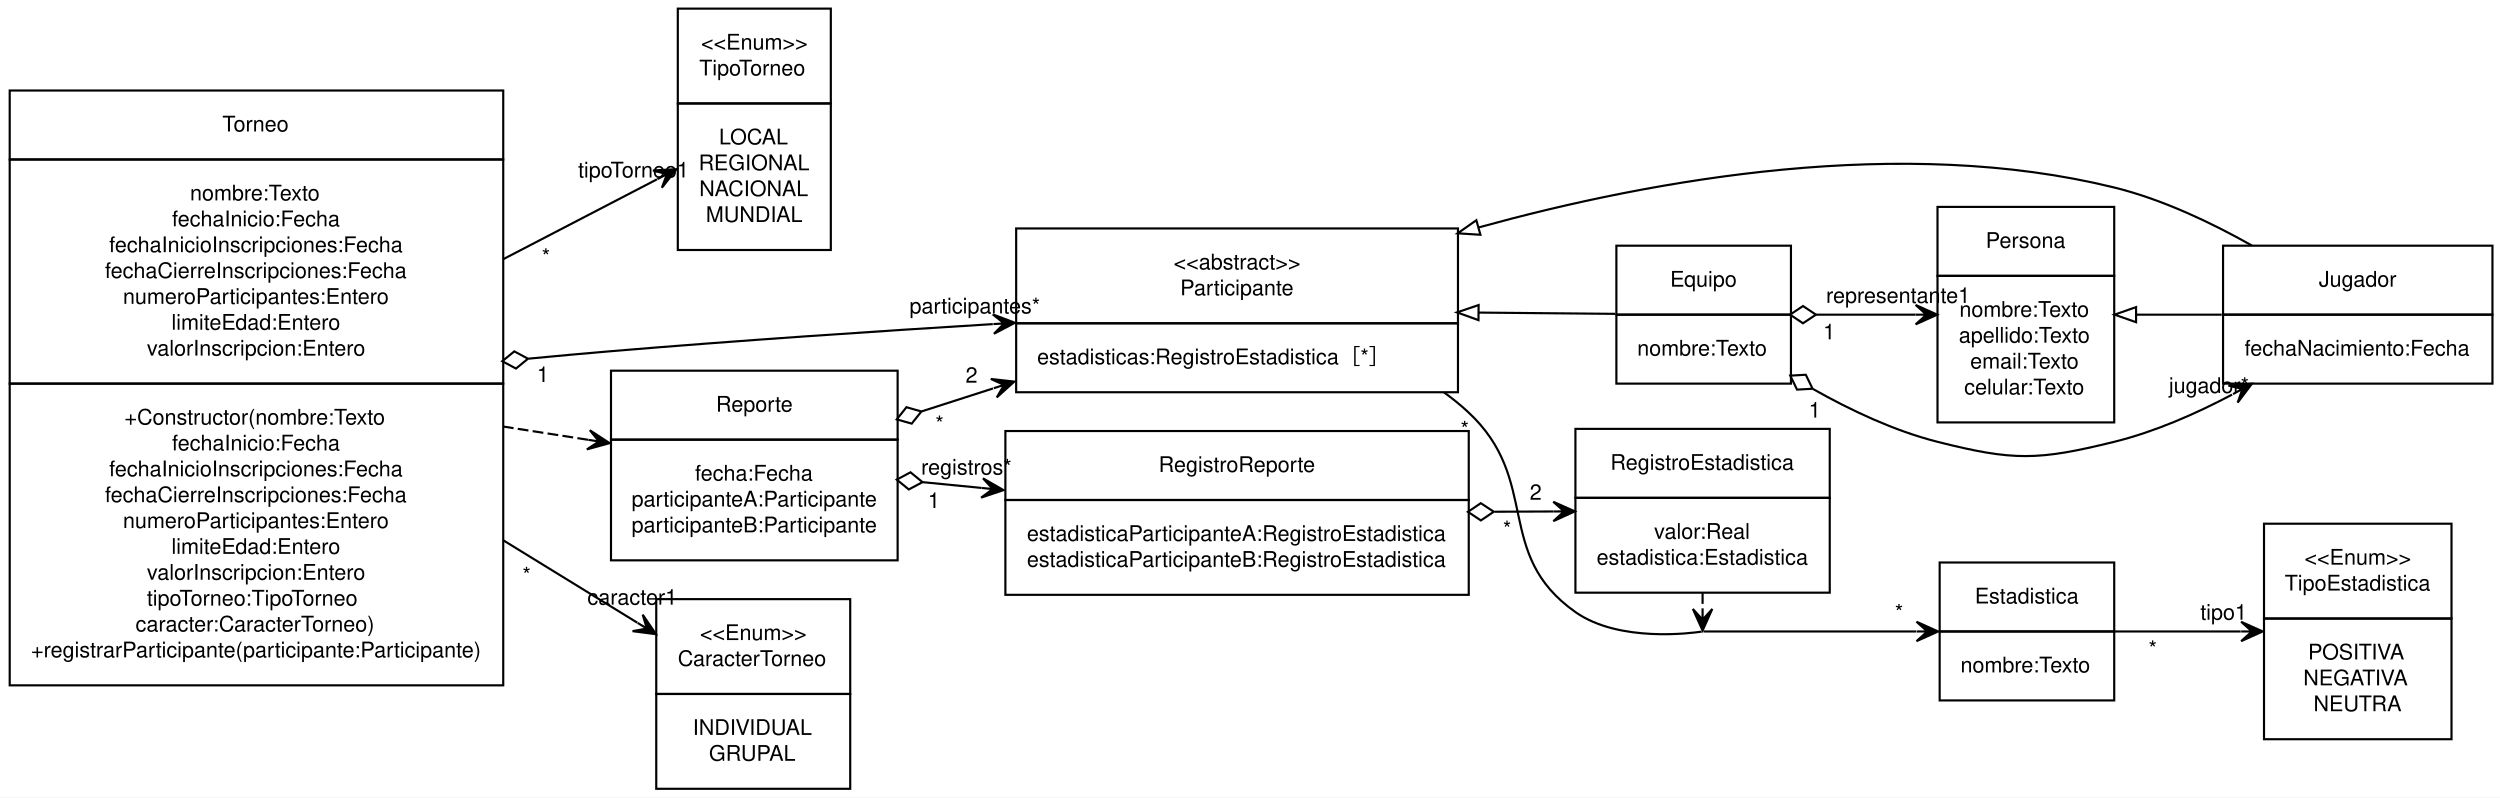
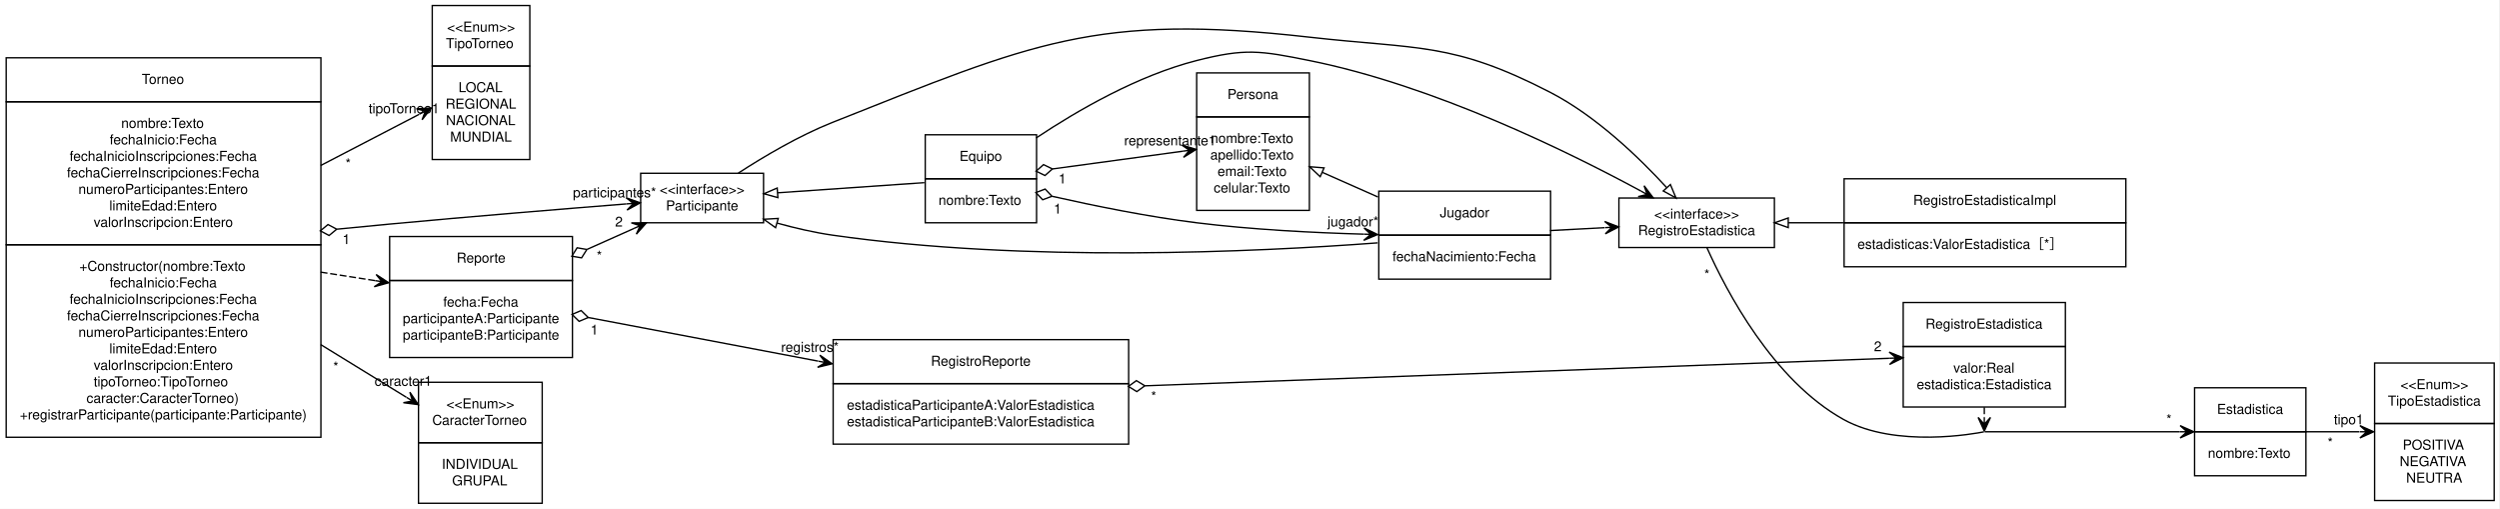
- <svg xmlns="http://www.w3.org/2000/svg" width="1160pt" height="370pt" viewBox="0.00 0.00 1160.00 370.00">
+ <svg xmlns="http://www.w3.org/2000/svg" width="1818pt" height="370pt" viewBox="0.00 0.00 1818.26 370.00">
  <g id="graph0" class="graph" transform="scale(1 1) rotate(0) translate(4 366)">
-     <polygon fill="#ffffff" stroke="transparent" points="-4,4 -4,-366 1156,-366 1156,4 -4,4" />
+     <polygon fill="#ffffff" stroke="transparent" points="-4,4 -4,-366 1814.263,-366 1814.263,4 -4,4" />
    <g id="node1" class="node">
      <polygon fill="none" stroke="#000000" points=".5,-292 .5,-324 229.5,-324 229.5,-292 .5,-292" />
      <text text-anchor="start" x="99.163" y="-305" font-family="Helvetica,sans-Serif" font-size="10.00" fill="#000000">Torneo</text>
      <polygon fill="none" stroke="#000000" points=".5,-188 .5,-292 229.5,-292 229.5,-188 .5,-188" />
      <text text-anchor="start" x="84.16" y="-273" font-family="Helvetica,sans-Serif" font-size="10.00" fill="#000000">nombre:Texto</text>
      <text text-anchor="start" x="75.822" y="-261" font-family="Helvetica,sans-Serif" font-size="10.00" fill="#000000">fechaInicio:Fecha</text>
      <text text-anchor="start" x="46.651" y="-249" font-family="Helvetica,sans-Serif" font-size="10.00" fill="#000000">fechaInicioInscripciones:Fecha</text>
      <text text-anchor="start" x="44.712" y="-237" font-family="Helvetica,sans-Serif" font-size="10.00" fill="#000000">fechaCierreInscripciones:Fecha</text>
      <text text-anchor="start" x="53.042" y="-225" font-family="Helvetica,sans-Serif" font-size="10.00" fill="#000000">numeroParticipantes:Entero</text>
      <text text-anchor="start" x="75.549" y="-213" font-family="Helvetica,sans-Serif" font-size="10.00" fill="#000000">limiteEdad:Entero</text>
      <text text-anchor="start" x="64.159" y="-201" font-family="Helvetica,sans-Serif" font-size="10.00" fill="#000000">valorInscripcion:Entero</text>
      <polygon fill="none" stroke="#000000" points=".5,-48 .5,-188 229.5,-188 229.5,-48 .5,-48" />
      <text text-anchor="start" x="53.741" y="-169" font-family="Helvetica,sans-Serif" font-size="10.00" fill="#000000">+Constructor(nombre:Texto</text>
      <text text-anchor="start" x="75.822" y="-157" font-family="Helvetica,sans-Serif" font-size="10.00" fill="#000000">fechaInicio:Fecha</text>
      <text text-anchor="start" x="46.651" y="-145" font-family="Helvetica,sans-Serif" font-size="10.00" fill="#000000">fechaInicioInscripciones:Fecha</text>
      <text text-anchor="start" x="44.712" y="-133" font-family="Helvetica,sans-Serif" font-size="10.00" fill="#000000">fechaCierreInscripciones:Fecha</text>
      <text text-anchor="start" x="53.042" y="-121" font-family="Helvetica,sans-Serif" font-size="10.00" fill="#000000">numeroParticipantes:Entero</text>
      <text text-anchor="start" x="75.549" y="-109" font-family="Helvetica,sans-Serif" font-size="10.00" fill="#000000">limiteEdad:Entero</text>
      <text text-anchor="start" x="64.159" y="-97" font-family="Helvetica,sans-Serif" font-size="10.00" fill="#000000">valorInscripcion:Entero</text>
      <text text-anchor="start" x="64.156" y="-85" font-family="Helvetica,sans-Serif" font-size="10.00" fill="#000000">tipoTorneo:TipoTorneo</text>
      <text text-anchor="start" x="58.886" y="-73" font-family="Helvetica,sans-Serif" font-size="10.00" fill="#000000">caracter:CaracterTorneo)</text>
      <text text-anchor="start" x="10.402" y="-61" font-family="Helvetica,sans-Serif" font-size="10.00" fill="#000000">+registrarParticipante(participante:Participante)</text>
    </g>
    <g id="node2" class="node">
      <polygon fill="none" stroke="#000000" points="310.5,-318 310.5,-362 381.5,-362 381.5,-318 310.5,-318" />
      <text text-anchor="start" x="321.264" y="-343" font-family="Helvetica,sans-Serif" font-size="10.00" fill="#000000">&lt;&lt;Enum&gt;&gt;</text>
      <text text-anchor="start" x="320.44" y="-331" font-family="Helvetica,sans-Serif" font-size="10.00" fill="#000000">TipoTorneo</text>
      <polygon fill="none" stroke="#000000" points="310.5,-250 310.5,-318 381.5,-318 381.5,-250 310.5,-250" />
      <text text-anchor="start" x="329.608" y="-299" font-family="Helvetica,sans-Serif" font-size="10.00" fill="#000000">LOCAL</text>
      <text text-anchor="start" x="320.164" y="-287" font-family="Helvetica,sans-Serif" font-size="10.00" fill="#000000">REGIONAL</text>
      <text text-anchor="start" x="320.444" y="-275" font-family="Helvetica,sans-Serif" font-size="10.00" fill="#000000">NACIONAL</text>
      <text text-anchor="start" x="323.503" y="-263" font-family="Helvetica,sans-Serif" font-size="10.00" fill="#000000">MUNDIAL</text>
    </g>
    <g id="edge3" class="edge">
      <path fill="none" stroke="#000000" d="M229.323,-245.648C254.755,-258.86 280.231,-272.094 300.818,-282.789" />
      <polygon fill="#000000" stroke="#000000" points="309.916,-287.514 298.967,-286.898 305.478,-285.209 301.041,-282.905 301.041,-282.905 301.041,-282.905 305.478,-285.209 303.116,-278.911 309.916,-287.514 309.916,-287.514" />
      <text text-anchor="middle" x="289.934" y="-283.659" font-family="Helvetica,sans-Serif" font-size="10.00" fill="#000000">tipoTorneo1</text>
      <text text-anchor="middle" x="249.305" y="-243.504" font-family="Helvetica,sans-Serif" font-size="10.00" fill="#000000">*</text>
    </g>
-     <g id="node3" class="node">
-       <polygon fill="none" stroke="#000000" points="467.5,-216 467.5,-260 672.5,-260 672.5,-216 467.5,-216" />
-       <text text-anchor="start" x="540.54" y="-241" font-family="Helvetica,sans-Serif" font-size="10.00" fill="#000000">&lt;&lt;abstract&gt;&gt;</text>
-       <text text-anchor="start" x="543.606" y="-229" font-family="Helvetica,sans-Serif" font-size="10.00" fill="#000000">Participante</text>
-       <polygon fill="none" stroke="#000000" points="467.5,-184 467.5,-216 672.5,-216 672.5,-184 467.5,-184" />
-       <text text-anchor="start" x="477.209" y="-197" font-family="Helvetica,sans-Serif" font-size="10.00" fill="#000000">estadisticas:RegistroEstadistica［*］</text>
+     <g id="node5" class="node">
+       <polygon fill="none" stroke="#000000" points="551.548,-240 462.151,-240 462.151,-204 551.548,-204 551.548,-240" />
+       <text text-anchor="middle" x="506.849" y="-225" font-family="Helvetica,sans-Serif" font-size="10.00" fill="#000000">&lt;&lt;interface&gt;&gt;</text>
+       <text text-anchor="middle" x="506.849" y="-213" font-family="Helvetica,sans-Serif" font-size="10.00" fill="#000000">Participante</text>
    </g>
    <g id="edge4" class="edge">
-       <path fill="none" stroke="#000000" d="M241.25,-199.583C253.997,-200.804 266.75,-201.967 279,-203 337.551,-207.938 402.833,-212.31 456.658,-215.611" />
-       <polygon fill="none" stroke="#000000" points="240.992,-199.558 234.633,-202.959 229.048,-198.397 235.407,-194.996 240.992,-199.558" />
-       <polygon fill="#000000" stroke="#000000" points="466.917,-216.236 456.662,-220.119 461.926,-215.932 456.936,-215.628 456.936,-215.628 456.936,-215.628 461.926,-215.932 457.209,-211.136 466.917,-216.236 466.917,-216.236" />
-       <text text-anchor="middle" x="448.311" y="-220.571" font-family="Helvetica,sans-Serif" font-size="10.00" fill="#000000">participantes*</text>
-       <text text-anchor="middle" x="247.907" y="-188.738" font-family="Helvetica,sans-Serif" font-size="10.00" fill="#000000">1</text>
-     </g>
-     <g id="node7" class="node">
+       <path fill="none" stroke="#000000" d="M241.271,-199.355C254.013,-200.621 266.76,-201.857 279,-203 337.974,-208.506 405.608,-214.048 451.772,-217.714" />
+       <polygon fill="none" stroke="#000000" points="241.012,-199.329 234.644,-202.712 229.072,-198.134 235.44,-194.752 241.012,-199.329" />
+       <polygon fill="#000000" stroke="#000000" points="461.864,-218.513 451.541,-222.21 456.88,-218.118 451.896,-217.724 451.896,-217.724 451.896,-217.724 456.88,-218.118 452.251,-213.238 461.864,-218.513 461.864,-218.513" />
+       <text text-anchor="middle" x="443.128" y="-222.509" font-family="Helvetica,sans-Serif" font-size="10.00" fill="#000000">participantes*</text>
+       <text text-anchor="middle" x="247.95" y="-188.529" font-family="Helvetica,sans-Serif" font-size="10.00" fill="#000000">1</text>
+     </g>
+     <g id="node9" class="node">
      <polygon fill="none" stroke="#000000" points="300.5,-44 300.5,-88 390.5,-88 390.5,-44 300.5,-44" />
      <text text-anchor="start" x="320.764" y="-69" font-family="Helvetica,sans-Serif" font-size="10.00" fill="#000000">&lt;&lt;Enum&gt;&gt;</text>
      <text text-anchor="start" x="310.497" y="-57" font-family="Helvetica,sans-Serif" font-size="10.00" fill="#000000">CaracterTorneo</text>
      <polygon fill="none" stroke="#000000" points="300.5,0 300.5,-44 390.5,-44 390.5,0 300.5,0" />
      <text text-anchor="start" x="317.445" y="-25" font-family="Helvetica,sans-Serif" font-size="10.00" fill="#000000">INDIVIDUAL</text>
      <text text-anchor="start" x="324.943" y="-13" font-family="Helvetica,sans-Serif" font-size="10.00" fill="#000000">GRUPAL</text>
    </g>
    <g id="edge2" class="edge">
      <path fill="none" stroke="#000000" d="M229.323,-115.416C251.122,-102.016 272.952,-88.596 291.709,-77.066" />
      <polygon fill="#000000" stroke="#000000" points="300.377,-71.738 294.215,-80.808 296.118,-74.356 291.858,-76.975 291.858,-76.975 291.858,-76.975 296.118,-74.356 289.501,-73.141 300.377,-71.738 300.377,-71.738" />
      <text text-anchor="middle" x="289.362" y="-85.431" font-family="Helvetica,sans-Serif" font-size="10.00" fill="#000000">caracter1</text>
      <text text-anchor="middle" x="240.339" y="-95.723" font-family="Helvetica,sans-Serif" font-size="10.00" fill="#000000">*</text>
    </g>
-     <g id="node10" class="node">
+     <g id="node12" class="node">
      <polygon fill="none" stroke="#000000" points="279.5,-162 279.5,-194 412.5,-194 412.5,-162 279.5,-162" />
      <text text-anchor="start" x="328.219" y="-175" font-family="Helvetica,sans-Serif" font-size="10.00" fill="#000000">Reporte</text>
      <polygon fill="none" stroke="#000000" points="279.5,-106 279.5,-162 412.5,-162 412.5,-106 279.5,-106" />
      <text text-anchor="start" x="318.49" y="-143" font-family="Helvetica,sans-Serif" font-size="10.00" fill="#000000">fecha:Fecha</text>
      <text text-anchor="start" x="289.042" y="-131" font-family="Helvetica,sans-Serif" font-size="10.00" fill="#000000">participanteA:Participante</text>
      <text text-anchor="start" x="289.042" y="-119" font-family="Helvetica,sans-Serif" font-size="10.00" fill="#000000">participanteB:Participante</text>
    </g>
    <g id="edge1" class="edge">
      <path fill="none" stroke="#000000" stroke-dasharray="5,2" d="M229.323,-168.106C242.725,-166.017 256.139,-163.926 268.844,-161.946" />
      <polygon fill="#000000" stroke="#000000" points="278.867,-160.384 269.679,-166.371 273.926,-161.154 268.986,-161.924 268.986,-161.924 268.986,-161.924 273.926,-161.154 268.293,-157.478 278.867,-160.384 278.867,-160.384" />
    </g>
+     <g id="node3" class="node">
+       <polygon fill="none" stroke="#000000" points="1287.046,-222 1173.915,-222 1173.915,-186 1287.046,-186 1287.046,-222" />
+       <text text-anchor="middle" x="1230.48" y="-207" font-family="Helvetica,sans-Serif" font-size="10.00" fill="#000000">&lt;&lt;interface&gt;&gt;</text>
+       <text text-anchor="middle" x="1230.48" y="-195" font-family="Helvetica,sans-Serif" font-size="10.00" fill="#000000">RegistroEstadistica</text>
+     </g>
    <g id="node4" class="node">
-       <polygon fill="none" stroke="#000000" points="746,-220 746,-252 827,-252 827,-220 746,-220" />
-       <text text-anchor="start" x="770.938" y="-233" font-family="Helvetica,sans-Serif" font-size="10.00" fill="#000000">Equipo</text>
-       <polygon fill="none" stroke="#000000" points="746,-188 746,-220 827,-220 827,-188 746,-188" />
-       <text text-anchor="start" x="755.66" y="-201" font-family="Helvetica,sans-Serif" font-size="10.00" fill="#000000">nombre:Texto</text>
+       <polygon fill="none" stroke="#000000" points="1337.763,-204 1337.763,-236 1542.763,-236 1542.763,-204 1337.763,-204" />
+       <text text-anchor="start" x="1388.037" y="-217" font-family="Helvetica,sans-Serif" font-size="10.00" fill="#000000">RegistroEstadisticaImpl</text>
+       <polygon fill="none" stroke="#000000" points="1337.763,-172 1337.763,-204 1542.763,-204 1542.763,-172 1337.763,-172" />
+       <text text-anchor="start" x="1347.472" y="-185" font-family="Helvetica,sans-Serif" font-size="10.00" fill="#000000">estadisticas:ValorEstadistica［*］</text>
+     </g>
+     <g id="edge18" class="edge">
+       <path fill="none" stroke="#000000" d="M1297.143,-204C1309.9,-204 1323.53,-204 1337.114,-204" />
+       <polygon fill="none" stroke="#000000" points="1297.115,-200.5 1287.115,-204 1297.115,-207.5 1297.115,-200.5" />
+     </g>
+     <g id="edge17" class="edge">
+       <path fill="none" stroke="#000000" d="M1208.645,-229.615C1188.705,-251.351 1157.289,-281.687 1123.698,-299 1052.78,-335.551 1027.979,-330.055 948.698,-339 793.021,-356.565 747.323,-334.769 601.698,-277 577.281,-267.314 551.626,-252.088 533.164,-240.11" />
+       <polygon fill="none" stroke="#000000" points="1211.375,-231.813 1215.455,-222.036 1206.168,-227.135 1211.375,-231.813" />
+     </g>
+     <g id="edge10" class="edge">
+       <path fill="none" stroke="#000000" d="M1237.971,-185.852C1252.107,-154.208 1285.976,-89.586 1337.263,-61 1375.336,-39.779 1433.948,-50.834 1439.359,-51.918" />
+       <text text-anchor="middle" x="1237.931" y="-162.852" font-family="Helvetica,sans-Serif" font-size="10.00" fill="#000000">*</text>
+     </g>
+     <g id="node6" class="node">
+       <polygon fill="none" stroke="#000000" points="669.198,-236 669.198,-268 750.198,-268 750.198,-236 669.198,-236" />
+       <text text-anchor="start" x="694.136" y="-249" font-family="Helvetica,sans-Serif" font-size="10.00" fill="#000000">Equipo</text>
+       <polygon fill="none" stroke="#000000" points="669.198,-204 669.198,-236 750.198,-236 750.198,-204 669.198,-204" />
+       <text text-anchor="start" x="678.859" y="-217" font-family="Helvetica,sans-Serif" font-size="10.00" fill="#000000">nombre:Texto</text>
    </g>
    <g id="edge9" class="edge">
-       <path fill="none" stroke="#000000" d="M682.112,-220.96C704.783,-220.75 727.198,-220.543 745.371,-220.375" />
-       <polygon fill="none" stroke="#000000" points="682.011,-217.46 672.044,-221.053 682.076,-224.46 682.011,-217.46" />
-     </g>
-     <g id="node6" class="node">
-       <polygon fill="none" stroke="#000000" points="1027.5,-220 1027.5,-252 1152.5,-252 1152.5,-220 1027.5,-220" />
-       <text text-anchor="start" x="1071.938" y="-233" font-family="Helvetica,sans-Serif" font-size="10.00" fill="#000000">Jugador</text>
-       <polygon fill="none" stroke="#000000" points="1027.5,-188 1027.5,-220 1152.5,-220 1152.5,-188 1027.5,-188" />
-       <text text-anchor="start" x="1037.489" y="-201" font-family="Helvetica,sans-Serif" font-size="10.00" fill="#000000">fechaNacimiento:Fecha</text>
+       <path fill="none" stroke="#000000" d="M561.904,-225.809C595.571,-228.138 637.905,-231.067 668.539,-233.187" />
+       <polygon fill="none" stroke="#000000" points="561.975,-222.306 551.757,-225.107 561.491,-229.289 561.975,-222.306" />
+     </g>
+     <g id="node8" class="node">
+       <polygon fill="none" stroke="#000000" points="999.198,-195 999.198,-227 1124.198,-227 1124.198,-195 999.198,-195" />
+       <text text-anchor="start" x="1043.636" y="-208" font-family="Helvetica,sans-Serif" font-size="10.00" fill="#000000">Jugador</text>
+       <polygon fill="none" stroke="#000000" points="999.198,-163 999.198,-195 1124.198,-195 1124.198,-163 999.198,-163" />
+       <text text-anchor="start" x="1009.187" y="-176" font-family="Helvetica,sans-Serif" font-size="10.00" fill="#000000">fechaNacimiento:Fecha</text>
    </g>
    <g id="edge8" class="edge">
-       <path fill="none" stroke="#000000" d="M681.986,-260.448C764.478,-283.171 878.754,-303.199 977,-279 999.164,-273.541 1021.795,-262.852 1040.892,-252.054" />
-       <polygon fill="none" stroke="#000000" points="682.913,-257.073 672.339,-257.739 681.02,-263.812 682.913,-257.073" />
-     </g>
-     <g id="edge10" class="edge">
-       <path fill="none" stroke="#000000" d="M665.993,-183.962C669.862,-181.16 673.556,-178.176 677,-175 711.502,-143.19 688.655,-109.054 727,-82 747.319,-67.664 781.395,-72.298 785.576,-72.933" />
-       <text text-anchor="middle" x="675.625" y="-163.434" font-family="Helvetica,sans-Serif" font-size="10.00" fill="#000000">*</text>
-     </g>
-     <g id="node5" class="node">
-       <polygon fill="none" stroke="#000000" points="895,-238 895,-270 977,-270 977,-238 895,-238" />
-       <text text-anchor="start" x="917.383" y="-251" font-family="Helvetica,sans-Serif" font-size="10.00" fill="#000000">Persona</text>
-       <polygon fill="none" stroke="#000000" points="895,-170 895,-238 977,-238 977,-170 895,-170" />
-       <text text-anchor="start" x="905.16" y="-219" font-family="Helvetica,sans-Serif" font-size="10.00" fill="#000000">nombre:Texto</text>
-       <text text-anchor="start" x="904.881" y="-207" font-family="Helvetica,sans-Serif" font-size="10.00" fill="#000000">apellido:Texto</text>
-       <text text-anchor="start" x="910.165" y="-195" font-family="Helvetica,sans-Serif" font-size="10.00" fill="#000000">email:Texto</text>
-       <text text-anchor="start" x="907.385" y="-183" font-family="Helvetica,sans-Serif" font-size="10.00" fill="#000000">celular:Texto</text>
+       <path fill="none" stroke="#000000" d="M561.428,-203.755C574.476,-200.151 588.463,-196.898 601.698,-195 742.258,-174.843 909.501,-182.716 998.367,-189.386" />
+       <polygon fill="none" stroke="#000000" points="560.305,-200.436 551.661,-206.563 562.239,-207.163 560.305,-200.436" />
+     </g>
+     <g id="edge20" class="edge">
+       <path fill="none" stroke="#000000" d="M749.901,-265.68C780.37,-285.974 823.984,-311.098 866.698,-322 902.01,-331.013 912.968,-329.179 948.698,-322 1039.141,-303.827 1136.765,-255.875 1190.06,-227" />
+       <polygon fill="#000000" stroke="#000000" points="1198.854,-222.19 1192.241,-230.937 1194.468,-224.589 1190.081,-226.989 1190.081,-226.989 1190.081,-226.989 1194.468,-224.589 1187.921,-223.041 1198.854,-222.19 1198.854,-222.19" />
+     </g>
+     <g id="node7" class="node">
+       <polygon fill="none" stroke="#000000" points="866.698,-281 866.698,-313 948.698,-313 948.698,-281 866.698,-281" />
+       <text text-anchor="start" x="889.081" y="-294" font-family="Helvetica,sans-Serif" font-size="10.00" fill="#000000">Persona</text>
+       <polygon fill="none" stroke="#000000" points="866.698,-213 866.698,-281 948.698,-281 948.698,-213 866.698,-213" />
+       <text text-anchor="start" x="876.859" y="-262" font-family="Helvetica,sans-Serif" font-size="10.00" fill="#000000">nombre:Texto</text>
+       <text text-anchor="start" x="876.58" y="-250" font-family="Helvetica,sans-Serif" font-size="10.00" fill="#000000">apellido:Texto</text>
+       <text text-anchor="start" x="881.863" y="-238" font-family="Helvetica,sans-Serif" font-size="10.00" fill="#000000">email:Texto</text>
+       <text text-anchor="start" x="879.083" y="-226" font-family="Helvetica,sans-Serif" font-size="10.00" fill="#000000">celular:Texto</text>
    </g>
    <g id="edge5" class="edge">
-       <path fill="none" stroke="#000000" d="M838.667,-220C853.641,-220 869.921,-220 884.805,-220" />
-       <polygon fill="none" stroke="#000000" points="838.592,-220 832.592,-224 826.592,-220 832.592,-216 838.592,-220" />
-       <polygon fill="#000000" stroke="#000000" points="894.854,-220 884.854,-224.5 889.854,-220 884.854,-220 884.854,-220 884.854,-220 889.854,-220 884.854,-215.5 894.854,-220 894.854,-220" />
-       <text text-anchor="middle" x="876.728" y="-225.452" font-family="Helvetica,sans-Serif" font-size="10.00" fill="#000000">representante1</text>
-       <text text-anchor="middle" x="844.718" y="-208.548" font-family="Helvetica,sans-Serif" font-size="10.00" fill="#000000">1</text>
+       <path fill="none" stroke="#000000" d="M761.92,-243.171C791.194,-247.153 827.448,-252.084 856.478,-256.033" />
+       <polygon fill="none" stroke="#000000" points="761.737,-243.146 755.253,-246.301 749.846,-241.529 756.331,-238.374 761.737,-243.146" />
+       <polygon fill="#000000" stroke="#000000" points="866.422,-257.386 855.907,-260.497 861.467,-256.712 856.513,-256.038 856.513,-256.038 856.513,-256.038 861.467,-256.712 857.12,-251.579 866.422,-257.386 866.422,-257.386" />
+       <text text-anchor="middle" x="847.322" y="-260.318" font-family="Helvetica,sans-Serif" font-size="10.00" fill="#000000">representante1</text>
+       <text text-anchor="middle" x="768.946" y="-232.597" font-family="Helvetica,sans-Serif" font-size="10.00" fill="#000000">1</text>
    </g>
    <g id="edge7" class="edge">
-       <path fill="none" stroke="#000000" d="M837.238,-185.502C854.79,-175.567 875.048,-166.053 895,-161 930.329,-152.052 941.613,-152.284 977,-161 995.701,-165.606 1014.734,-173.935 1031.697,-182.912" />
-       <polygon fill="none" stroke="#000000" points="837.031,-185.624 833.887,-192.113 826.687,-191.707 829.832,-185.217 837.031,-185.624" />
-       <polygon fill="#000000" stroke="#000000" points="1040.892,-187.946 1029.96,-187.091 1036.507,-185.545 1032.121,-183.144 1032.121,-183.144 1032.121,-183.144 1036.507,-185.545 1034.282,-179.196 1040.892,-187.946 1040.892,-187.946" />
-       <text text-anchor="middle" x="1020.934" y="-183.656" font-family="Helvetica,sans-Serif" font-size="10.00" fill="#000000">jugador*</text>
-       <text text-anchor="middle" x="838.028" y="-172.233" font-family="Helvetica,sans-Serif" font-size="10.00" fill="#000000">1</text>
+       <path fill="none" stroke="#000000" d="M761.765,-223.205C792.223,-216.324 831.409,-208.375 866.698,-204 906.714,-199.039 951.668,-196.747 988.269,-195.714" />
+       <polygon fill="none" stroke="#000000" points="761.401,-223.289 756.449,-228.531 749.706,-225.976 754.658,-220.734 761.401,-223.289" />
+       <polygon fill="#000000" stroke="#000000" points="998.361,-195.455 988.479,-200.21 993.362,-195.584 988.364,-195.712 988.364,-195.712 988.364,-195.712 993.362,-195.584 988.248,-191.214 998.361,-195.455 998.361,-195.455" />
+       <text text-anchor="middle" x="980.457" y="-201.37" font-family="Helvetica,sans-Serif" font-size="10.00" fill="#000000">jugador*</text>
+       <text text-anchor="middle" x="765.479" y="-210.679" font-family="Helvetica,sans-Serif" font-size="10.00" fill="#000000">1</text>
    </g>
    <g id="edge6" class="edge">
-       <path fill="none" stroke="#000000" d="M987.471,-220C1000.106,-220 1013.769,-220 1026.865,-220" />
-       <polygon fill="none" stroke="#000000" points="987.135,-216.5 977.135,-220 987.135,-223.5 987.135,-216.5" />
-     </g>
-     <g id="node8" class="node">
-       <polygon fill="none" stroke="#000000" points="896,-73 896,-105 977,-105 977,-73 896,-73" />
-       <text text-anchor="start" x="912.329" y="-86" font-family="Helvetica,sans-Serif" font-size="10.00" fill="#000000">Estadistica</text>
-       <polygon fill="none" stroke="#000000" points="896,-41 896,-73 977,-73 977,-41 896,-41" />
-       <text text-anchor="start" x="905.66" y="-54" font-family="Helvetica,sans-Serif" font-size="10.00" fill="#000000">nombre:Texto</text>
-     </g>
-     <g id="node12" class="node">
-       <polygon fill="none" stroke="#000000" points="1046.5,-79 1046.5,-123 1133.5,-123 1133.5,-79 1046.5,-79" />
-       <text text-anchor="start" x="1065.264" y="-104" font-family="Helvetica,sans-Serif" font-size="10.00" fill="#000000">&lt;&lt;Enum&gt;&gt;</text>
-       <text text-anchor="start" x="1056.106" y="-92" font-family="Helvetica,sans-Serif" font-size="10.00" fill="#000000">TipoEstadistica</text>
-       <polygon fill="none" stroke="#000000" points="1046.5,-23 1046.5,-79 1133.5,-79 1133.5,-23 1046.5,-23" />
-       <text text-anchor="start" x="1066.939" y="-60" font-family="Helvetica,sans-Serif" font-size="10.00" fill="#000000">POSITIVA</text>
-       <text text-anchor="start" x="1064.719" y="-48" font-family="Helvetica,sans-Serif" font-size="10.00" fill="#000000">NEGATIVA</text>
-       <text text-anchor="start" x="1069.448" y="-36" font-family="Helvetica,sans-Serif" font-size="10.00" fill="#000000">NEUTRA</text>
+       <path fill="none" stroke="#000000" d="M958.035,-240.701C970.984,-234.965 985.074,-228.722 998.563,-222.747" />
+       <polygon fill="none" stroke="#000000" points="956.559,-237.527 948.833,-244.777 959.394,-243.927 956.559,-237.527" />
+     </g>
+     <g id="edge19" class="edge">
+       <path fill="none" stroke="#000000" d="M1123.752,-198.326C1136.683,-199.013 1150.353,-199.74 1163.437,-200.436" />
+       <polygon fill="#000000" stroke="#000000" points="1173.779,-200.985 1163.554,-204.948 1168.786,-200.72 1163.793,-200.454 1163.793,-200.454 1163.793,-200.454 1168.786,-200.72 1164.032,-195.961 1173.779,-200.985 1173.779,-200.985" />
+     </g>
+     <g id="node10" class="node">
+       <polygon fill="none" stroke="#000000" points="1592.763,-52 1592.763,-84 1673.763,-84 1673.763,-52 1592.763,-52" />
+       <text text-anchor="start" x="1609.092" y="-65" font-family="Helvetica,sans-Serif" font-size="10.00" fill="#000000">Estadistica</text>
+       <polygon fill="none" stroke="#000000" points="1592.763,-20 1592.763,-52 1673.763,-52 1673.763,-20 1592.763,-20" />
+       <text text-anchor="start" x="1602.424" y="-33" font-family="Helvetica,sans-Serif" font-size="10.00" fill="#000000">nombre:Texto</text>
+     </g>
+     <g id="node14" class="node">
+       <polygon fill="none" stroke="#000000" points="1723.763,-58 1723.763,-102 1810.763,-102 1810.763,-58 1723.763,-58" />
+       <text text-anchor="start" x="1742.527" y="-83" font-family="Helvetica,sans-Serif" font-size="10.00" fill="#000000">&lt;&lt;Enum&gt;&gt;</text>
+       <text text-anchor="start" x="1733.369" y="-71" font-family="Helvetica,sans-Serif" font-size="10.00" fill="#000000">TipoEstadistica</text>
+       <polygon fill="none" stroke="#000000" points="1723.763,-2 1723.763,-58 1810.763,-58 1810.763,-2 1723.763,-2" />
+       <text text-anchor="start" x="1744.202" y="-39" font-family="Helvetica,sans-Serif" font-size="10.00" fill="#000000">POSITIVA</text>
+       <text text-anchor="start" x="1741.982" y="-27" font-family="Helvetica,sans-Serif" font-size="10.00" fill="#000000">NEGATIVA</text>
+       <text text-anchor="start" x="1746.711" y="-15" font-family="Helvetica,sans-Serif" font-size="10.00" fill="#000000">NEUTRA</text>
    </g>
    <g id="edge13" class="edge">
-       <path fill="none" stroke="#000000" d="M976.732,-73C994.801,-73 1016.315,-73 1035.683,-73" />
-       <polygon fill="#000000" stroke="#000000" points="1045.885,-73 1035.885,-77.5 1040.885,-73 1035.885,-73 1035.885,-73 1035.885,-73 1040.885,-73 1035.885,-68.5 1045.885,-73 1045.885,-73" />
-       <text text-anchor="middle" x="1027.759" y="-78.452" font-family="Helvetica,sans-Serif" font-size="10.00" fill="#000000">tipo1</text>
-       <text text-anchor="middle" x="994.858" y="-61.548" font-family="Helvetica,sans-Serif" font-size="10.00" fill="#000000">*</text>
-     </g>
-     <g id="node9" class="node">
-       <polygon fill="none" stroke="#000000" points="727,-135 727,-167 845,-167 845,-135 727,-135" />
-       <text text-anchor="start" x="743.217" y="-148" font-family="Helvetica,sans-Serif" font-size="10.00" fill="#000000">RegistroEstadistica</text>
-       <polygon fill="none" stroke="#000000" points="727,-91 727,-135 845,-135 845,-91 727,-91" />
-       <text text-anchor="start" x="763.5" y="-116" font-family="Helvetica,sans-Serif" font-size="10.00" fill="#000000">valor:Real</text>
-       <text text-anchor="start" x="736.823" y="-104" font-family="Helvetica,sans-Serif" font-size="10.00" fill="#000000">estadistica:Estadistica</text>
+       <path fill="none" stroke="#000000" d="M1673.331,-52C1685.731,-52 1699.569,-52 1712.715,-52" />
+       <polygon fill="#000000" stroke="#000000" points="1723.069,-52 1713.069,-56.5 1718.069,-52 1713.069,-52 1713.069,-52 1713.069,-52 1718.069,-52 1713.069,-47.5 1723.069,-52 1723.069,-52" />
+       <text text-anchor="middle" x="1704.943" y="-57.452" font-family="Helvetica,sans-Serif" font-size="10.00" fill="#000000">tipo1</text>
+       <text text-anchor="middle" x="1691.457" y="-40.548" font-family="Helvetica,sans-Serif" font-size="10.00" fill="#000000">*</text>
+     </g>
+     <g id="node11" class="node">
+       <polygon fill="none" stroke="#000000" points="1380.763,-114 1380.763,-146 1498.763,-146 1498.763,-114 1380.763,-114" />
+       <text text-anchor="start" x="1396.98" y="-127" font-family="Helvetica,sans-Serif" font-size="10.00" fill="#000000">RegistroEstadistica</text>
+       <polygon fill="none" stroke="#000000" points="1380.763,-70 1380.763,-114 1498.763,-114 1498.763,-70 1380.763,-70" />
+       <text text-anchor="start" x="1417.263" y="-95" font-family="Helvetica,sans-Serif" font-size="10.00" fill="#000000">valor:Real</text>
+       <text text-anchor="start" x="1390.586" y="-83" font-family="Helvetica,sans-Serif" font-size="10.00" fill="#000000">estadistica:Estadistica</text>
    </g>
    <g id="edge12" class="edge">
-       <path fill="none" stroke="#000000" stroke-dasharray="5,2" d="M786,-90.801C786,-88.359 786,-85.917 786,-83.476" />
-       <polygon fill="#000000" stroke="#000000" points="786,-73.438 790.5,-83.438 786,-78.438 786,-83.438 786,-83.438 786,-83.438 786,-78.438 781.5,-83.438 786,-73.438 786,-73.438" />
+       <path fill="none" stroke="#000000" stroke-dasharray="5,2" d="M1439.763,-69.801C1439.763,-67.359 1439.763,-64.917 1439.763,-62.476" />
+       <polygon fill="#000000" stroke="#000000" points="1439.763,-52.438 1444.263,-62.438 1439.763,-57.438 1439.763,-62.438 1439.763,-62.438 1439.763,-62.438 1439.763,-57.438 1435.263,-62.438 1439.763,-52.438 1439.763,-52.438" />
    </g>
    <g id="edge16" class="edge">
-       <path fill="none" stroke="#000000" d="M423.581,-175.097C434.338,-178.555 445.556,-182.161 456.784,-185.77" />
-       <polygon fill="none" stroke="#000000" points="423.525,-175.08 416.589,-177.052 412.101,-171.407 419.037,-169.435 423.525,-175.08" />
-       <polygon fill="#000000" stroke="#000000" points="466.641,-188.938 455.744,-190.162 461.881,-187.408 457.121,-185.878 457.121,-185.878 457.121,-185.878 461.881,-187.408 458.498,-181.594 466.641,-188.938 466.641,-188.938" />
-       <text text-anchor="middle" x="446.798" y="-188.438" font-family="Helvetica,sans-Serif" font-size="10.00" fill="#000000">2</text>
-       <text text-anchor="middle" x="431.944" y="-165.907" font-family="Helvetica,sans-Serif" font-size="10.00" fill="#000000">*</text>
-     </g>
-     <g id="node11" class="node">
-       <polygon fill="none" stroke="#000000" points="462.5,-134 462.5,-166 677.5,-166 677.5,-134 462.5,-134" />
-       <text text-anchor="start" x="533.607" y="-147" font-family="Helvetica,sans-Serif" font-size="10.00" fill="#000000">RegistroReporte</text>
-       <polygon fill="none" stroke="#000000" points="462.5,-90 462.5,-134 677.5,-134 677.5,-90 462.5,-90" />
-       <text text-anchor="start" x="472.483" y="-115" font-family="Helvetica,sans-Serif" font-size="10.00" fill="#000000">estadisticaParticipanteA:RegistroEstadistica</text>
-       <text text-anchor="start" x="472.483" y="-103" font-family="Helvetica,sans-Serif" font-size="10.00" fill="#000000">estadisticaParticipanteB:RegistroEstadistica</text>
+       <path fill="none" stroke="#000000" d="M423.365,-184.746C434.859,-189.875 446.429,-195.038 457.141,-199.818" />
+       <polygon fill="none" stroke="#000000" points="423.017,-184.591 415.908,-185.799 412.058,-179.701 419.168,-178.493 423.017,-184.591" />
+       <polygon fill="#000000" stroke="#000000" points="466.31,-203.91 455.344,-203.944 461.744,-201.872 457.178,-199.835 457.178,-199.835 457.178,-199.835 461.744,-201.872 459.011,-195.725 466.31,-203.91 466.31,-203.91" />
+       <text text-anchor="middle" x="446.312" y="-201.242" font-family="Helvetica,sans-Serif" font-size="10.00" fill="#000000">2</text>
+       <text text-anchor="middle" x="432.056" y="-176.369" font-family="Helvetica,sans-Serif" font-size="10.00" fill="#000000">*</text>
+     </g>
+     <g id="node13" class="node">
+       <polygon fill="none" stroke="#000000" points="602.198,-87 602.198,-119 817.198,-119 817.198,-87 602.198,-87" />
+       <text text-anchor="start" x="673.305" y="-100" font-family="Helvetica,sans-Serif" font-size="10.00" fill="#000000">RegistroReporte</text>
+       <polygon fill="none" stroke="#000000" points="602.198,-43 602.198,-87 817.198,-87 817.198,-43 602.198,-43" />
+       <text text-anchor="start" x="612.181" y="-68" font-family="Helvetica,sans-Serif" font-size="10.00" fill="#000000">estadisticaParticipanteA:ValorEstadistica</text>
+       <text text-anchor="start" x="612.181" y="-56" font-family="Helvetica,sans-Serif" font-size="10.00" fill="#000000">estadisticaParticipanteB:ValorEstadistica</text>
    </g>
    <g id="edge14" class="edge">
-       <path fill="none" stroke="#000000" d="M424.046,-142.286C432.977,-141.409 442.221,-140.501 451.52,-139.587" />
-       <polygon fill="none" stroke="#000000" points="424.043,-142.286 418.463,-146.853 412.101,-143.459 417.681,-138.892 424.043,-142.286" />
-       <polygon fill="#000000" stroke="#000000" points="461.62,-138.595 452.108,-144.051 456.644,-139.084 451.668,-139.573 451.668,-139.573 451.668,-139.573 456.644,-139.084 451.228,-135.094 461.62,-138.595 461.62,-138.595" />
-       <text text-anchor="middle" x="444.407" y="-145.779" font-family="Helvetica,sans-Serif" font-size="10.00" fill="#000000">registros*</text>
-       <text text-anchor="middle" x="429.314" y="-130.275" font-family="Helvetica,sans-Serif" font-size="10.00" fill="#000000">1</text>
+       <path fill="none" stroke="#000000" d="M424.011,-135.105C472.845,-125.84 536.562,-113.752 591.38,-103.352" />
+       <polygon fill="none" stroke="#000000" points="423.998,-135.107 418.848,-140.156 412.208,-137.344 417.357,-132.296 423.998,-135.107" />
+       <polygon fill="#000000" stroke="#000000" points="601.507,-101.431 592.521,-107.716 596.594,-102.363 591.682,-103.295 591.682,-103.295 591.682,-103.295 596.594,-102.363 590.843,-98.874 601.507,-101.431 601.507,-101.431" />
+       <text text-anchor="middle" x="585.274" y="-110.114" font-family="Helvetica,sans-Serif" font-size="10.00" fill="#000000">registros*</text>
+       <text text-anchor="middle" x="428.441" y="-122.662" font-family="Helvetica,sans-Serif" font-size="10.00" fill="#000000">1</text>
    </g>
    <g id="edge15" class="edge">
-       <path fill="none" stroke="#000000" d="M689.509,-128.554C698.767,-128.597 707.908,-128.639 716.658,-128.68" />
-       <polygon fill="none" stroke="#000000" points="689.116,-128.553 683.097,-132.525 677.116,-128.497 683.134,-124.525 689.116,-128.553" />
-       <polygon fill="#000000" stroke="#000000" points="726.734,-128.726 716.713,-133.18 721.734,-128.703 716.734,-128.68 716.734,-128.68 716.734,-128.68 721.734,-128.703 716.755,-124.18 726.734,-128.726 726.734,-128.726" />
-       <text text-anchor="middle" x="708.569" y="-134.095" font-family="Helvetica,sans-Serif" font-size="10.00" fill="#000000">2</text>
-       <text text-anchor="middle" x="695.281" y="-117.129" font-family="Helvetica,sans-Serif" font-size="10.00" fill="#000000">*</text>
+       <path fill="none" stroke="#000000" d="M829.15,-85.433C983.385,-91.133 1246.128,-100.844 1370.534,-105.442" />
+       <polygon fill="none" stroke="#000000" points="828.987,-85.427 822.843,-89.203 816.995,-84.984 823.139,-81.208 828.987,-85.427" />
+       <polygon fill="#000000" stroke="#000000" points="1380.693,-105.817 1370.534,-109.944 1375.697,-105.632 1370.7,-105.448 1370.7,-105.448 1370.7,-105.448 1375.697,-105.632 1370.866,-100.951 1380.693,-105.817 1380.693,-105.817" />
+       <text text-anchor="middle" x="1362.267" y="-110.594" font-family="Helvetica,sans-Serif" font-size="10.00" fill="#000000">2</text>
+       <text text-anchor="middle" x="835.421" y="-74.207" font-family="Helvetica,sans-Serif" font-size="10.00" fill="#000000">*</text>
    </g>
    <g id="edge11" class="edge">
-       <path fill="none" stroke="#000000" d="M786.43,-73C791.674,-73 843.793,-73 885.052,-73" />
-       <polygon fill="#000000" stroke="#000000" points="895.272,-73 885.272,-77.5 890.272,-73 885.272,-73 885.272,-73 885.272,-73 890.272,-73 885.272,-68.5 895.272,-73 895.272,-73" />
-       <text text-anchor="middle" x="877.146" y="-78.452" font-family="Helvetica,sans-Serif" font-size="10.00" fill="#000000">*</text>
+       <path fill="none" stroke="#000000" d="M1440.317,-52C1447.711,-52 1527.56,-52 1582.051,-52" />
+       <polygon fill="#000000" stroke="#000000" points="1592.245,-52 1582.245,-56.5 1587.245,-52 1582.245,-52 1582.245,-52 1582.245,-52 1587.245,-52 1582.245,-47.5 1592.245,-52 1592.245,-52" />
+       <text text-anchor="middle" x="1574.119" y="-57.452" font-family="Helvetica,sans-Serif" font-size="10.00" fill="#000000">*</text>
    </g>
  </g>
</svg>
